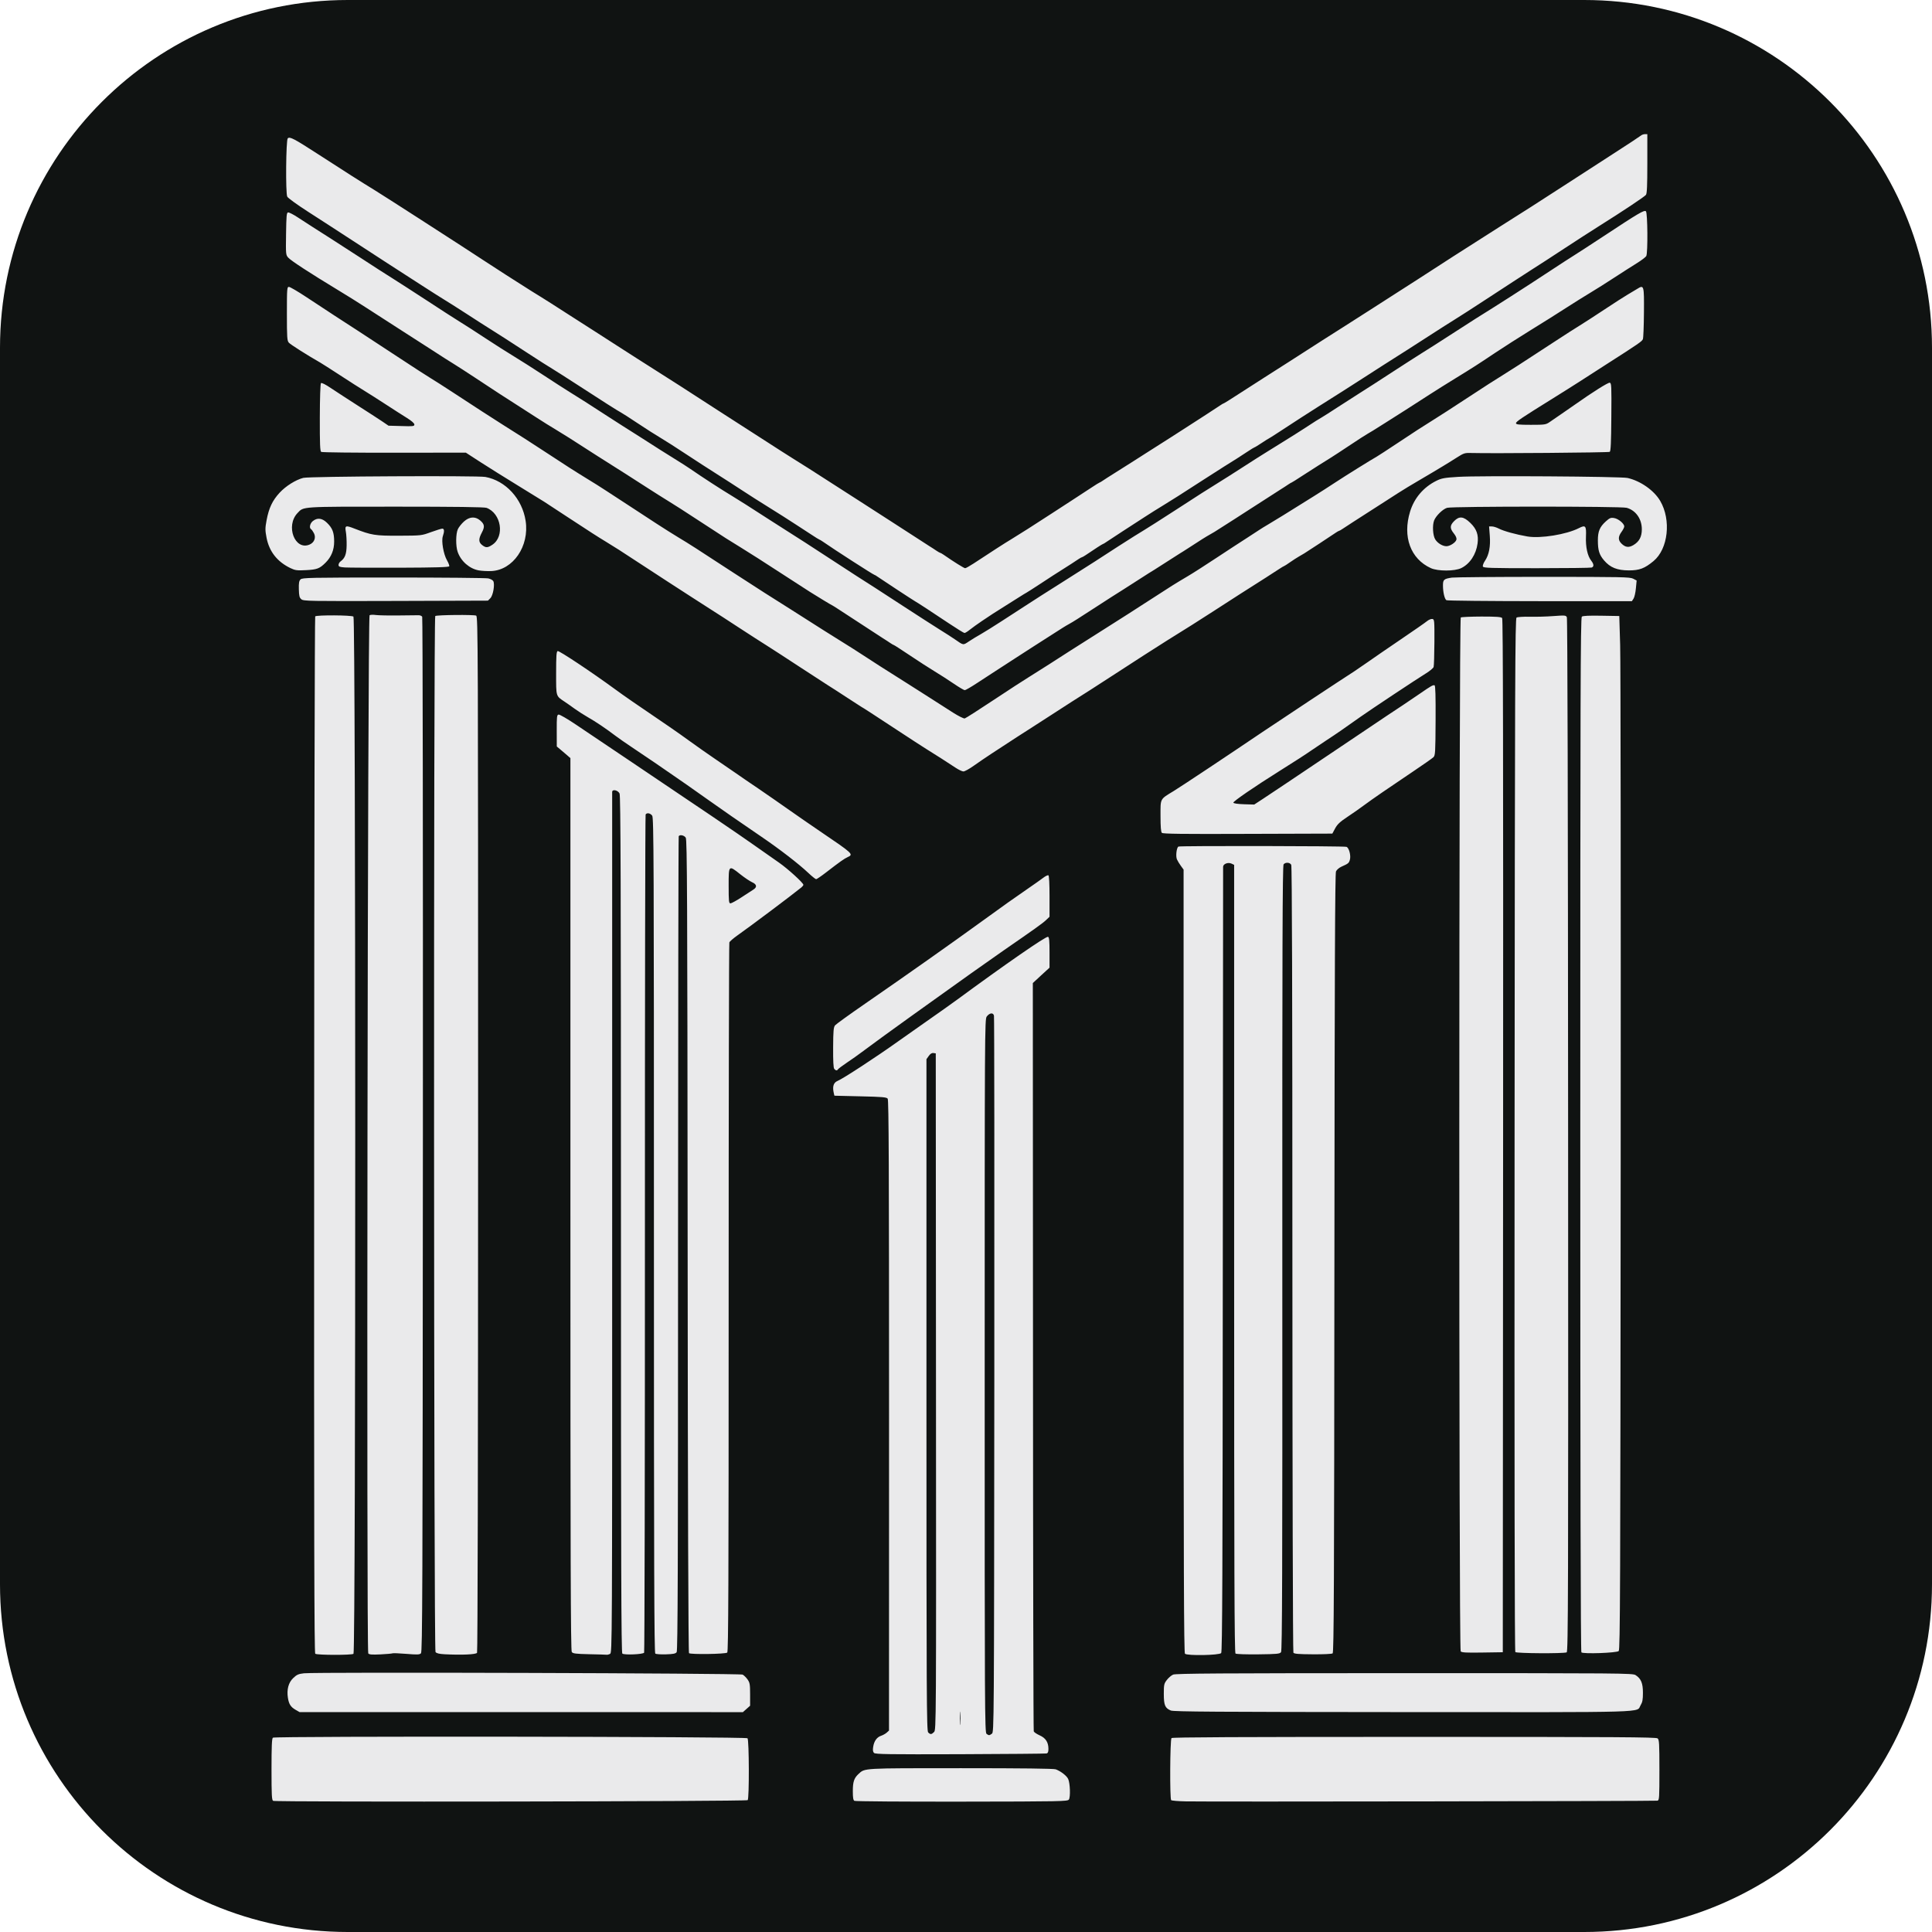
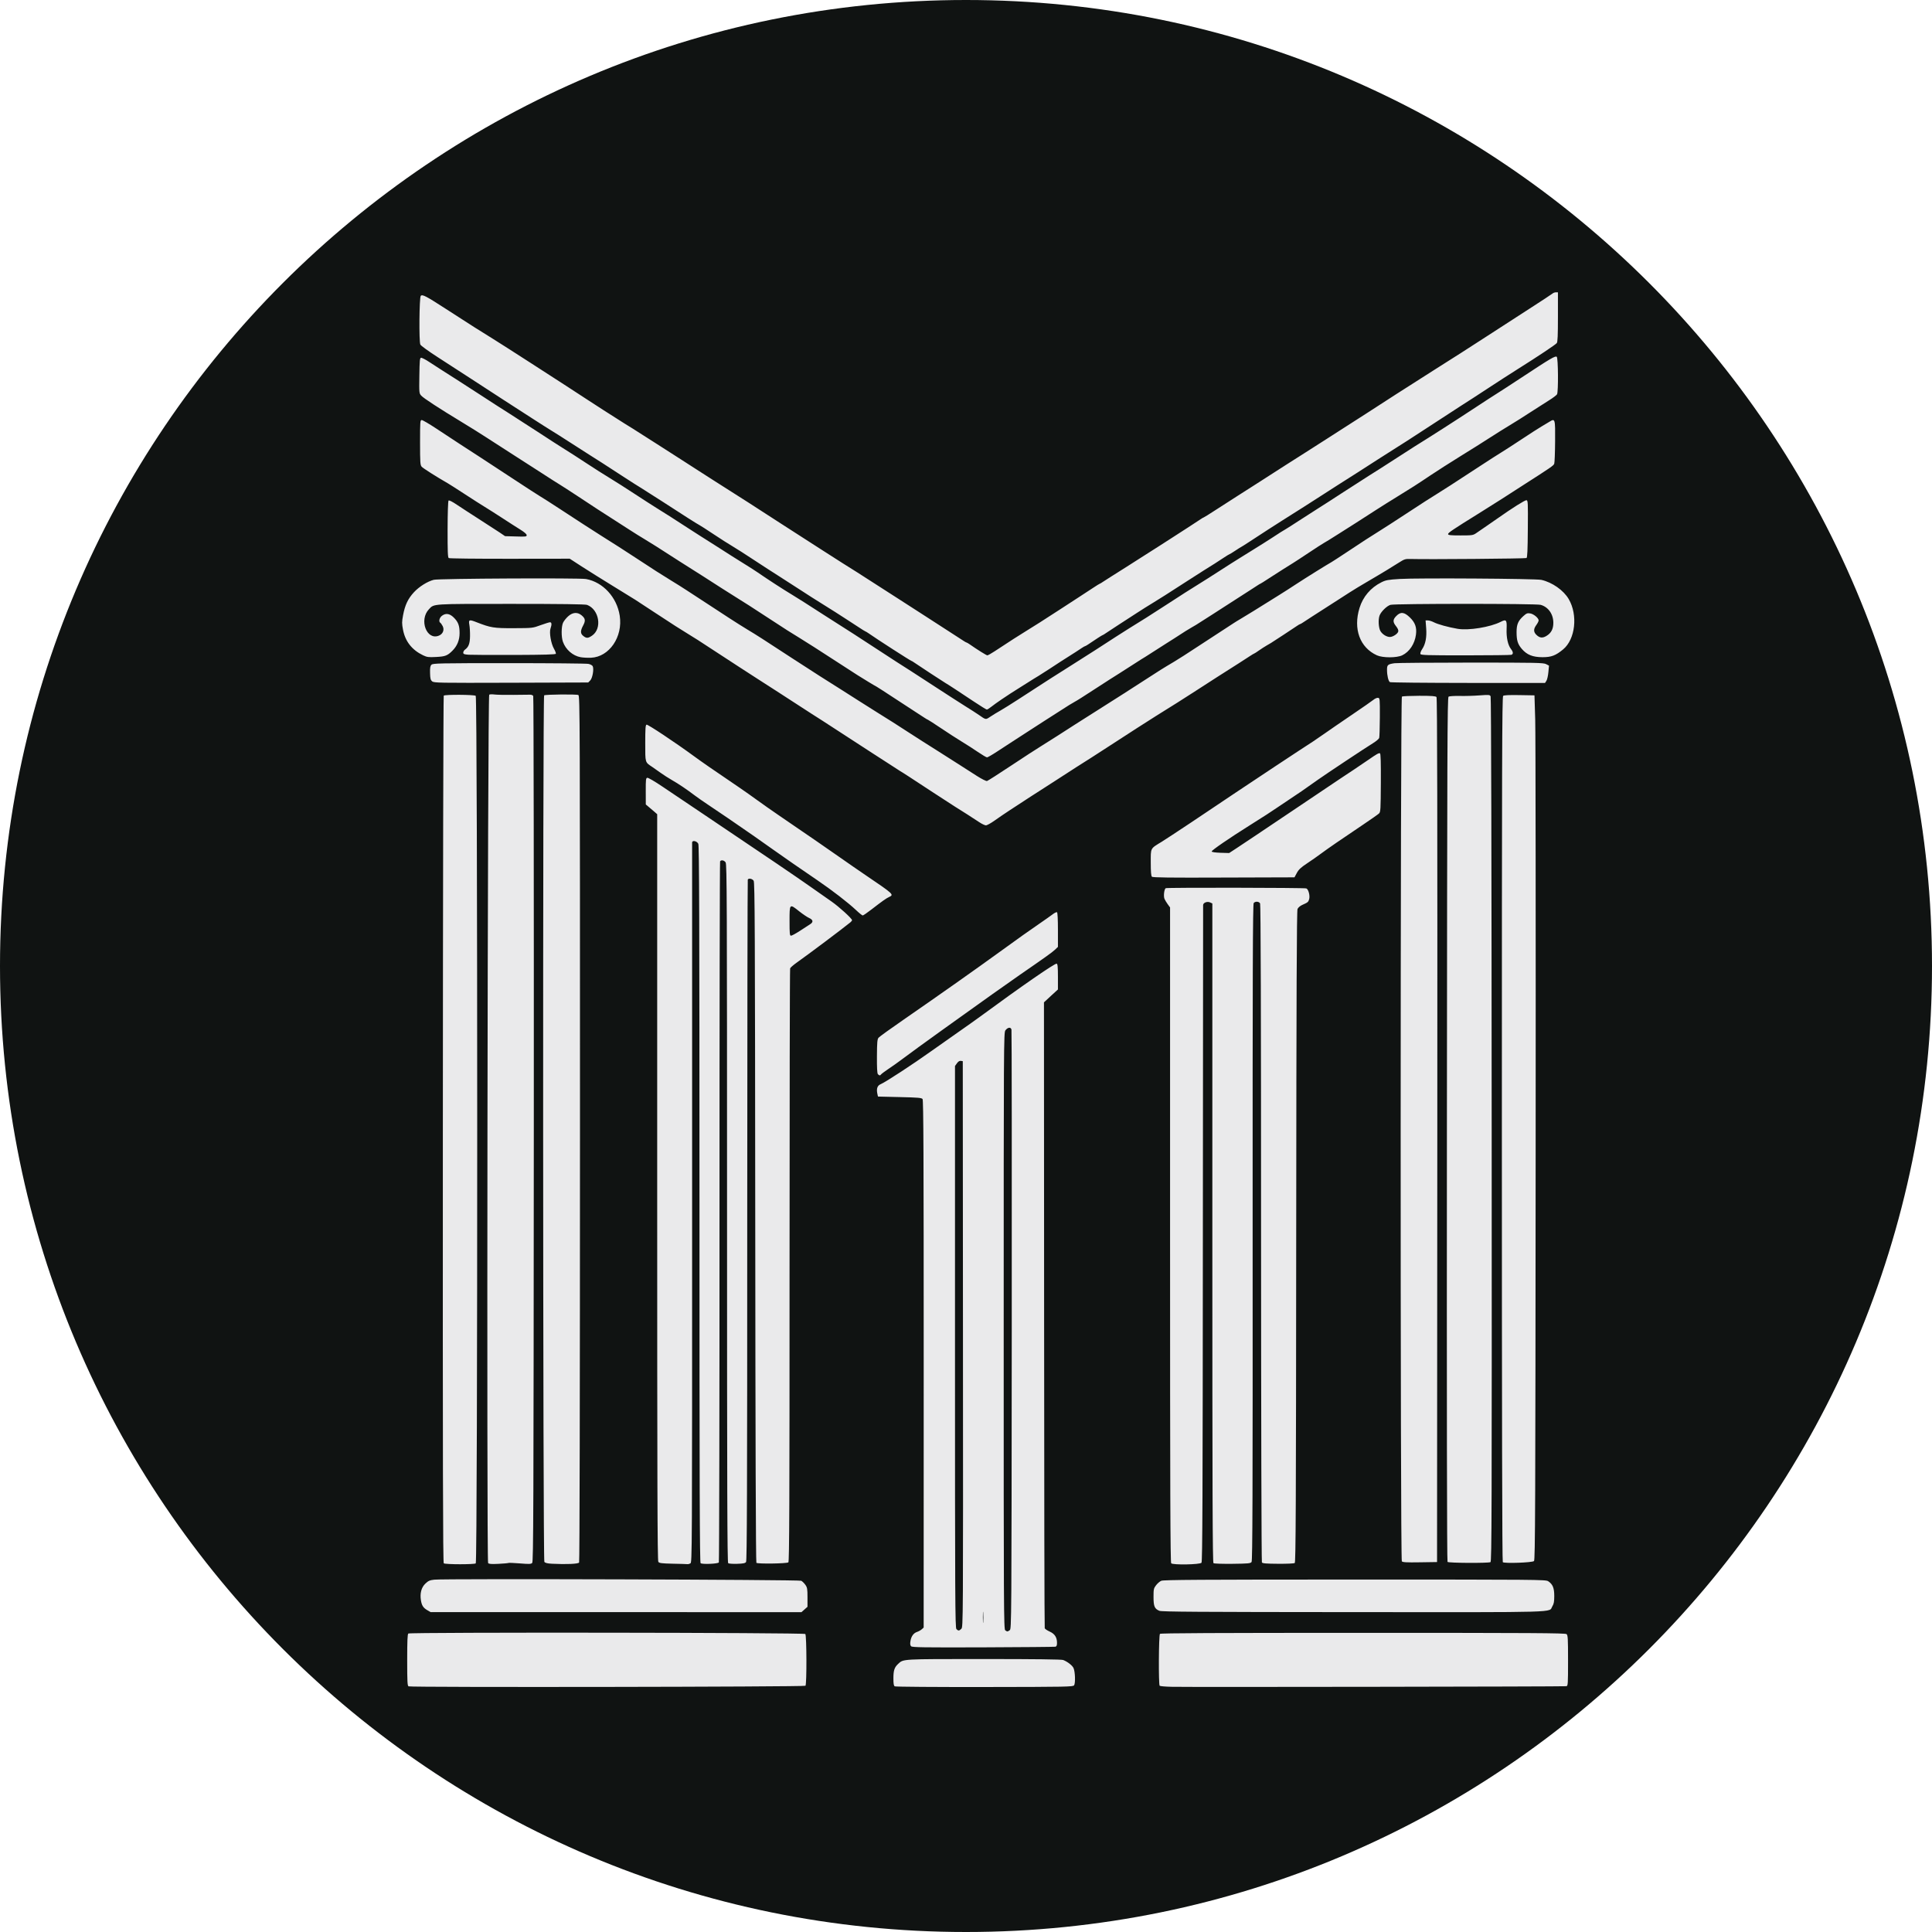
<svg xmlns="http://www.w3.org/2000/svg" viewBox="0 0 512 512" width="512" height="512" role="img" aria-label="Mesa 10 Studio">
-   <rect width="512" height="512" rx="92.16" fill="#101312" />
-   <g transform="translate(63.8 28.85) scale(1.16487)">
+   <circle cx="256" cy="256" r="256" fill="#101312" />
+   <g transform="translate(101.09 71.86) scale(0.97431)">
    <path d="M7.37 384.93 C7.06 384.76 7.00 383.66 7.00 377.77 C7.00 372.50 7.08 370.75 7.31 370.56 C7.79 370.18 114.90 370.30 115.29 370.69 C115.66 371.06 115.70 384.40 115.33 384.77 C115.02 385.08 7.92 385.24 7.37 384.93 Z  M139.62 384.93 C139.34 384.78 139.25 384.24 139.25 382.73 C139.25 380.60 139.52 379.77 140.54 378.82 C142.01 377.46 141.27 377.50 163.85 377.50 C177.89 377.50 184.95 377.59 185.42 377.76 C186.58 378.20 187.91 379.23 188.24 379.95 C188.69 380.92 188.79 384.09 188.40 384.64 C188.09 385.05 186.64 385.08 164.04 385.11 C150.82 385.13 139.83 385.05 139.62 384.93 Z  M215.00 385.05 C213.29 385.02 211.79 384.89 211.67 384.77 C211.34 384.44 211.41 370.99 211.75 370.65 C211.95 370.45 227.00 370.38 266.97 370.38 C313.18 370.38 321.99 370.43 322.34 370.72 C322.70 371.02 322.75 371.84 322.75 377.93 C322.75 384.27 322.72 384.80 322.31 384.89 C321.79 385.00 219.48 385.16 215.00 385.05 Z  M144.07 374.03 C143.82 373.79 143.76 373.38 143.88 372.65 C144.08 371.33 144.72 370.44 145.69 370.12 C146.12 369.98 146.69 369.65 146.97 369.40 L147.48 368.94L147.49 297.26 C147.49 240.76 147.43 225.50 147.18 225.18 C146.92 224.85 145.99 224.76 141.00 224.65 C137.77 224.58 135.10 224.52 135.07 224.51 C135.05 224.50 134.95 224.11 134.86 223.63 C134.61 222.32 134.91 221.51 135.77 221.15 C137.09 220.60 144.56 215.71 149.55 212.15 C151.30 210.90 154.51 208.64 156.68 207.13 C158.85 205.62 161.64 203.64 162.88 202.73 C174.00 194.56 183.21 188.18 183.66 188.36 C183.92 188.45 184.00 189.28 184.00 191.93 L184.00 195.38L182.10 197.12 L180.20 198.88L180.24 283.82 C180.25 330.54 180.33 368.92 180.41 369.12 C180.48 369.32 181.09 369.73 181.76 370.03 C183.14 370.65 183.75 371.61 183.75 373.12 C183.75 373.80 183.63 374.07 183.31 374.15 C183.07 374.20 174.22 374.28 163.65 374.32 C147.41 374.37 144.37 374.33 144.07 374.03 Z  M170.89 369.65 C171.37 369.30 171.38 368.14 171.44 288.08 C171.47 243.42 171.44 206.61 171.36 206.30 C171.19 205.54 170.35 205.65 169.71 206.50 C169.26 207.11 169.25 209.71 169.25 288.25 C169.24 364.41 169.27 369.39 169.67 369.69 C170.21 370.08 170.30 370.08 170.89 369.65 Z  M157.73 369.27 C158.21 368.79 158.22 367.64 158.17 291.83 L158.12 214.88L157.59 214.80 C157.23 214.75 156.88 214.96 156.53 215.46 L156.00 216.20L156.00 292.58 C156.00 361.69 156.04 369.00 156.39 369.36 C156.90 369.87 157.15 369.85 157.73 369.27 Z  M163.68 364.95 C163.63 364.22 163.59 364.75 163.59 366.12 C163.59 367.50 163.63 368.09 163.68 367.45 C163.73 366.80 163.74 365.67 163.68 364.95 Z  M12.48 364.22 C11.37 363.58 10.96 362.94 10.73 361.50 C10.43 359.61 10.86 358.01 11.95 356.98 C12.75 356.22 13.14 356.05 14.39 355.91 C17.12 355.60 113.59 355.90 114.18 356.21 C114.48 356.37 114.98 356.86 115.30 357.31 C115.81 358.04 115.88 358.41 115.88 360.71 L115.88 363.29L115.06 364.02 L114.24 364.75L63.81 364.74 L13.38 364.74L12.48 364.22 Z  M211.59 364.38 C210.28 363.83 210.00 363.17 210.00 360.61 C210.00 358.51 210.05 358.26 210.69 357.43 C211.07 356.93 211.71 356.38 212.12 356.21 C212.73 355.95 223.07 355.88 264.76 355.88 C314.35 355.88 316.68 355.89 317.34 356.33 C318.58 357.14 319.00 358.16 319.00 360.35 C319.00 361.91 318.89 362.49 318.48 363.16 C317.40 364.91 322.00 364.77 264.43 364.74 C222.11 364.71 212.23 364.65 211.59 364.38 Z  M16.95 351.47 C16.72 351.33 16.66 324.69 16.70 233.47 C16.72 168.67 16.83 115.57 16.94 115.46 C17.27 115.13 25.22 115.17 25.64 115.51 C26.17 115.95 26.19 351.03 25.65 351.48 C25.27 351.80 17.47 351.79 16.95 351.47 Z  M29.01 351.39 C28.58 350.86 28.87 115.49 29.31 115.20 C29.48 115.08 30.13 115.06 30.75 115.15 C31.37 115.23 33.67 115.28 35.88 115.25 C38.08 115.22 40.14 115.20 40.47 115.20 C40.80 115.20 41.16 115.35 41.28 115.54 C41.40 115.73 41.47 167.50 41.44 233.43 C41.38 337.66 41.33 351.02 41.00 351.36 C40.68 351.68 40.19 351.70 37.66 351.49 C36.03 351.36 34.62 351.30 34.52 351.37 C34.41 351.43 33.20 351.54 31.81 351.61 C29.87 351.70 29.23 351.66 29.01 351.39 Z  M46.38 351.58 C45.12 351.51 44.54 351.37 44.31 351.07 C43.91 350.54 43.85 115.62 44.25 115.38 C44.66 115.12 53.09 115.04 53.56 115.29 C53.98 115.51 54.00 121.37 54.00 233.20 C53.99 306.84 53.90 351.02 53.76 351.25 C53.51 351.64 50.29 351.78 46.38 351.58 Z  M79.25 351.57 C76.21 351.50 75.57 351.42 75.31 351.07 C75.06 350.74 75.00 329.97 75.00 249.18 L75.00 147.71L74.19 147.00 C73.74 146.62 73.04 146.02 72.64 145.68 L71.90 145.06L71.89 141.47 C71.88 138.26 71.92 137.88 72.31 137.80 C72.55 137.75 74.34 138.79 76.31 140.12 C78.27 141.44 83.47 144.94 87.88 147.90 C104.58 159.12 113.00 164.83 116.62 167.39 C118.69 168.84 121.30 170.68 122.44 171.47 C124.48 172.89 128.00 176.10 128.00 176.53 C128.00 176.65 127.80 176.91 127.56 177.11 C125.26 178.98 116.11 185.84 112.97 188.06 C112.06 188.71 111.24 189.41 111.16 189.64 C111.07 189.86 111.00 226.24 111.00 270.49 C111.00 335.61 110.94 350.99 110.68 351.20 C110.27 351.55 102.31 351.66 101.98 351.33 C101.83 351.18 101.71 316.92 101.67 258.73 C101.61 178.70 101.55 166.30 101.24 165.81 C100.88 165.26 99.91 165.05 99.64 165.47 C99.57 165.59 99.50 207.31 99.49 258.18 C99.49 331.78 99.42 350.77 99.17 351.11 C98.93 351.44 98.40 351.55 96.74 351.60 C95.58 351.64 94.48 351.56 94.31 351.43 C94.06 351.24 94.00 331.91 94.00 256.28 C94.00 170.78 93.96 161.31 93.61 160.81 C93.20 160.22 92.39 160.07 92.11 160.53 C92.02 160.68 91.94 203.58 91.95 255.85 C91.96 308.13 91.87 351.05 91.77 351.22 C91.53 351.61 87.27 351.79 86.81 351.43 C86.56 351.24 86.50 331.41 86.50 253.78 C86.49 176.01 86.43 156.25 86.18 155.75 C85.78 154.97 84.50 154.72 84.50 155.42 C84.50 155.67 84.50 199.83 84.50 253.55 C84.50 350.01 84.50 351.23 84.02 351.49 C83.75 351.63 83.38 351.73 83.20 351.69 C83.02 351.66 81.24 351.61 79.25 351.57 Z  M214.81 351.46 C214.57 351.22 214.50 332.16 214.50 262.11 L214.50 173.07L213.88 172.22 C213.54 171.76 213.14 171.09 212.99 170.75 C212.67 170.03 212.89 168.10 213.32 167.83 C213.65 167.63 250.90 167.69 251.55 167.89 C252.13 168.08 252.61 169.87 252.33 170.83 C252.11 171.60 251.99 171.70 250.42 172.40 C249.88 172.64 249.33 173.12 249.17 173.48 C248.95 173.97 248.86 195.84 248.81 262.62 C248.76 336.33 248.69 351.17 248.41 351.38 C248.21 351.52 246.34 351.61 243.88 351.59 C240.62 351.57 239.65 351.49 239.48 351.22 C239.36 351.03 239.26 311.26 239.25 261.67 C239.25 201.12 239.16 172.31 238.99 171.98 C238.68 171.41 237.69 171.35 237.25 171.87 C237.00 172.17 236.94 190.63 236.96 261.46 C236.99 333.43 236.93 350.75 236.67 351.10 C236.39 351.49 235.78 351.55 231.49 351.60 C228.73 351.63 226.49 351.56 226.31 351.42 C226.06 351.24 226.00 332.98 226.00 261.59 L226.00 171.99L225.38 171.70 C224.60 171.35 223.51 171.77 223.49 172.43 C223.48 172.68 223.45 212.94 223.42 261.90 C223.38 333.39 223.31 351.00 223.05 351.31 C222.63 351.82 215.30 351.95 214.81 351.46 Z  M289.97 351.08 C289.81 350.90 289.75 308.47 289.80 233.39 C289.87 129.36 289.92 115.95 290.25 115.73 C290.46 115.60 291.81 115.51 293.25 115.54 C294.69 115.58 297.13 115.51 298.66 115.39 C301.26 115.20 301.46 115.21 301.69 115.65 C301.84 115.95 301.95 158.74 301.98 233.56 C302.03 338.16 301.99 351.02 301.65 351.15 C300.88 351.45 290.22 351.39 289.97 351.08 Z  M305.00 351.15 C304.83 350.98 304.75 310.99 304.75 233.36 C304.75 133.60 304.80 115.77 305.10 115.52 C305.33 115.33 306.73 115.26 309.53 115.31 L313.62 115.38L313.82 122.00 C313.93 125.64 313.98 178.55 313.94 239.56 C313.87 336.93 313.82 350.54 313.49 350.85 C313.04 351.28 305.40 351.55 305.00 351.15 Z  M277.54 350.92 C277.10 350.39 277.13 115.98 277.56 115.71 C277.73 115.60 279.86 115.51 282.28 115.50 C285.69 115.50 286.75 115.58 286.97 115.84 C287.18 116.09 287.23 147.01 287.19 233.65 L287.12 351.12L282.47 351.19 C278.77 351.25 277.76 351.19 277.54 350.92 Z  M135.02 218.40 C134.83 218.17 134.75 216.62 134.77 213.53 C134.79 209.71 134.87 208.92 135.21 208.50 C135.44 208.23 138.55 205.98 142.12 203.52 C151.76 196.86 161.39 190.07 168.88 184.64 C173.28 181.44 175.95 179.55 179.12 177.37 C180.50 176.43 182.04 175.33 182.56 174.94 C183.07 174.54 183.61 174.29 183.75 174.37 C183.90 174.47 184.00 176.29 184.00 179.16 L184.00 183.80L183.17 184.59 C182.39 185.32 180.43 186.72 173.54 191.47 C171.01 193.21 161.60 199.89 157.13 203.12 C155.99 203.95 153.79 205.53 152.24 206.62 C148.84 209.04 143.14 213.20 141.25 214.62 C140.49 215.20 139.01 216.25 137.95 216.95 C136.90 217.66 135.96 218.36 135.88 218.50 C135.66 218.85 135.36 218.81 135.02 218.40 Z  M113.85 179.42 C114.96 178.68 116.18 177.89 116.56 177.66 C117.53 177.07 117.44 176.43 116.31 175.93 C115.80 175.70 114.60 174.89 113.64 174.13 C110.98 172.01 111.00 171.99 111.00 176.75 C111.00 180.29 111.05 180.75 111.41 180.75 C111.63 180.75 112.73 180.15 113.85 179.42 Z  M129.11 173.81 C126.91 171.74 122.62 168.43 118.48 165.61 C113.07 161.92 110.11 159.87 106.44 157.27 C104.62 155.97 102.34 154.36 101.38 153.70 C100.41 153.04 99.12 152.15 98.50 151.71 C96.88 150.56 91.50 146.90 88.88 145.16 C87.64 144.34 86.01 143.20 85.25 142.63 C83.01 140.93 80.73 139.40 79.00 138.42 C78.11 137.91 76.76 137.05 76.00 136.50 C75.24 135.95 74.20 135.21 73.68 134.87 C71.66 133.52 71.75 133.81 71.75 128.37 C71.75 124.43 71.82 123.46 72.10 123.35 C72.43 123.22 79.82 128.13 85.08 131.98 C87.35 133.64 89.27 134.97 97.58 140.62 C98.79 141.45 100.90 142.93 102.25 143.92 C103.61 144.91 106.16 146.70 107.92 147.90 C109.68 149.10 111.86 150.59 112.75 151.21 C113.64 151.84 115.95 153.42 117.88 154.72 C119.80 156.03 122.89 158.18 124.75 159.49 C126.61 160.80 129.76 162.98 131.75 164.33 C139.34 169.47 139.47 169.59 138.07 170.23 C137.32 170.57 136.32 171.27 133.19 173.69 C132.08 174.55 131.05 175.25 130.90 175.25 C130.75 175.24 129.94 174.60 129.11 173.81 Z  M209.56 164.71 C209.34 164.49 209.25 163.32 209.25 160.87 C209.25 156.79 209.06 157.14 212.25 155.19 C214.07 154.07 224.68 147.02 232.50 141.73 C235.92 139.42 250.70 129.64 253.38 127.93 C253.93 127.57 255.33 126.61 256.50 125.79 C257.67 124.96 260.99 122.68 263.88 120.72 C266.76 118.77 269.45 116.90 269.85 116.57 C270.24 116.24 270.80 116.01 271.07 116.05 C271.56 116.12 271.58 116.29 271.56 121.31 C271.54 124.17 271.47 126.71 271.38 126.97 C271.30 127.23 270.54 127.87 269.68 128.40 C267.55 129.71 257.05 136.68 254.76 138.30 C250.82 141.10 249.30 142.15 247.00 143.65 C245.69 144.51 244.12 145.57 243.50 146.00 C242.32 146.83 239.79 148.46 236.14 150.75 C230.67 154.18 225.73 157.57 225.82 157.84 C225.88 158.02 226.77 158.15 228.24 158.20 L230.57 158.27L232.59 156.95 C234.90 155.43 239.08 152.63 250.25 145.12 C261.41 137.62 262.40 136.95 264.50 135.58 C265.53 134.90 267.26 133.73 268.34 132.98 C270.83 131.26 271.26 131.02 271.60 131.15 C271.79 131.22 271.86 133.58 271.83 139.16 C271.79 146.47 271.76 147.10 271.33 147.51 C271.08 147.75 269.13 149.12 267.00 150.55 C260.84 154.69 257.51 156.98 255.62 158.38 C254.66 159.10 252.92 160.32 251.75 161.09 C250.09 162.19 249.48 162.76 248.98 163.69 L248.34 164.88L229.10 164.94 C214.17 165.00 209.79 164.94 209.56 164.71 Z  M162.62 149.89 C161.14 148.90 157.61 146.64 155.93 145.61 C155.28 145.21 152.63 143.49 150.06 141.80 C144.18 137.93 141.45 136.16 141.12 136.00 C140.98 135.93 139.58 135.02 138.00 133.98 C136.42 132.94 134.42 131.65 133.55 131.11 C132.69 130.57 129.76 128.66 127.04 126.88 C124.32 125.09 121.11 123.01 119.91 122.25 C118.70 121.49 115.72 119.58 113.29 117.99 C110.86 116.40 108.17 114.65 107.30 114.11 C106.44 113.57 104.25 112.16 102.43 110.98 C100.61 109.80 98.28 108.29 97.25 107.63 C96.22 106.97 93.58 105.24 91.38 103.80 C86.08 100.32 85.19 99.76 83.12 98.50 C80.98 97.20 79.82 96.45 74.25 92.80 C71.84 91.22 69.48 89.68 69.00 89.36 C68.52 89.05 65.82 87.38 63.00 85.66 C60.18 83.94 56.38 81.55 54.54 80.37 L51.21 78.21L34.92 78.23 C25.96 78.24 18.48 78.16 18.30 78.04 C18.04 77.87 17.98 76.22 17.99 70.23 C18.00 65.83 18.11 62.54 18.25 62.40 C18.40 62.25 19.26 62.68 20.56 63.56 C21.69 64.32 24.43 66.09 26.62 67.50 C28.82 68.90 31.30 70.51 32.12 71.06 L33.62 72.08L36.56 72.16 C39.24 72.25 39.50 72.21 39.50 71.81 C39.50 71.53 38.87 70.98 37.81 70.32 C36.88 69.75 34.69 68.34 32.94 67.20 C31.19 66.06 29.01 64.67 28.10 64.12 C27.20 63.58 24.73 62.00 22.62 60.62 C20.52 59.25 18.47 57.94 18.08 57.72 C15.15 56.05 11.30 53.61 10.94 53.19 C10.55 52.75 10.50 52.05 10.50 46.60 C10.50 40.86 10.53 40.50 10.96 40.50 C11.21 40.50 12.99 41.54 14.91 42.81 C18.88 45.44 23.93 48.74 26.88 50.63 C27.98 51.33 31.86 53.88 35.50 56.28 C39.14 58.68 42.63 60.94 43.25 61.30 C43.87 61.66 46.15 63.12 48.32 64.54 C53.14 67.70 57.30 70.40 59.62 71.86 C64.07 74.66 65.38 75.50 69.00 77.87 C74.14 81.25 75.91 82.38 78.75 84.12 C80.06 84.91 82.03 86.15 83.12 86.87 C84.22 87.59 86.64 89.17 88.50 90.38 C90.36 91.59 93.11 93.39 94.62 94.38 C96.14 95.37 98.39 96.79 99.62 97.53 C102.06 98.99 103.69 100.04 111.86 105.38 C114.81 107.30 118.10 109.43 119.17 110.10 C120.25 110.78 121.69 111.69 122.38 112.13 C123.06 112.57 124.33 113.37 125.18 113.90 C126.04 114.44 128.14 115.78 129.86 116.88 C131.57 117.97 133.88 119.44 134.99 120.12 C138.57 122.34 140.07 123.30 142.88 125.13 C144.39 126.12 146.33 127.37 147.19 127.90 C148.05 128.44 149.99 129.66 151.49 130.62 C153.00 131.59 155.47 133.16 156.99 134.12 C158.51 135.09 160.77 136.53 162.02 137.34 C163.28 138.14 164.48 138.74 164.71 138.68 C164.94 138.62 167.90 136.73 171.30 134.47 C174.69 132.22 178.22 129.93 179.13 129.38 C180.04 128.82 182.18 127.47 183.88 126.38 C186.95 124.39 190.29 122.26 194.85 119.38 C200.28 115.95 203.73 113.74 207.37 111.38 C211.49 108.70 212.57 108.02 215.50 106.29 C216.53 105.69 219.46 103.81 222.00 102.13 C224.54 100.45 227.64 98.43 228.88 97.64 C230.11 96.85 231.41 96.01 231.75 95.77 C232.09 95.54 232.99 94.98 233.75 94.54 C235.01 93.81 238.21 91.83 244.12 88.13 C245.36 87.36 247.56 85.95 249.00 85.00 C251.35 83.45 257.27 79.77 258.44 79.12 C258.69 78.99 260.86 77.57 263.26 75.98 C267.17 73.38 268.40 72.58 271.50 70.64 C273.66 69.28 274.62 68.66 278.38 66.20 C283.69 62.72 284.74 62.05 287.25 60.49 C289.41 59.15 290.57 58.40 298.68 53.10 C301.18 51.46 303.88 49.73 304.68 49.25 C305.47 48.77 307.93 47.18 310.12 45.73 C312.32 44.27 314.74 42.71 315.50 42.27 C316.26 41.83 317.24 41.24 317.69 40.96 C319.24 39.99 319.28 40.11 319.23 46.31 C319.21 49.37 319.10 52.11 318.99 52.39 C318.80 52.89 318.08 53.39 310.62 58.16 C308.70 59.40 306.06 61.10 304.75 61.94 C303.44 62.78 300.63 64.56 298.50 65.88 C291.43 70.27 290.12 71.15 290.12 71.51 C290.12 71.81 290.73 71.88 293.50 71.88 C296.69 71.88 296.92 71.84 297.78 71.25 C298.27 70.91 299.51 70.06 300.53 69.36 C301.54 68.67 302.94 67.70 303.62 67.22 C307.60 64.41 311.07 62.23 311.45 62.30 C311.84 62.38 311.87 62.98 311.81 70.11 C311.77 75.90 311.68 77.89 311.45 78.03 C311.17 78.20 284.38 78.42 280.12 78.29 C278.44 78.24 278.31 78.28 276.62 79.35 C275.66 79.97 274.20 80.87 273.38 81.36 C272.55 81.85 271.46 82.50 270.96 82.81 C270.45 83.12 269.00 83.97 267.74 84.71 C266.47 85.44 264.47 86.66 263.28 87.42 C262.10 88.19 260.73 89.06 260.25 89.37 C259.77 89.67 258.36 90.58 257.12 91.38 C255.89 92.18 254.09 93.33 253.12 93.95 C252.16 94.56 251.07 95.28 250.70 95.53 C250.33 95.79 249.95 96.00 249.87 96.00 C249.80 96.00 249.42 96.21 249.05 96.47 C248.24 97.03 242.55 100.77 241.97 101.12 C241.75 101.26 241.19 101.59 240.74 101.84 C240.28 102.10 239.37 102.69 238.71 103.15 C238.05 103.62 237.45 104.00 237.39 104.00 C237.33 104.00 236.79 104.32 236.20 104.71 C235.61 105.10 234.28 105.96 233.25 106.62 C232.22 107.27 230.98 108.06 230.50 108.37 C230.02 108.68 228.58 109.59 227.31 110.40 C226.04 111.21 223.27 113.00 221.14 114.38 C217.61 116.66 215.46 118.02 210.80 120.91 C208.83 122.14 202.90 125.95 198.04 129.12 C196.14 130.36 193.98 131.76 193.23 132.23 C190.68 133.83 187.50 135.87 184.04 138.12 C182.14 139.36 179.97 140.76 179.23 141.22 C177.95 142.02 176.22 143.15 170.88 146.64 C169.64 147.45 167.79 148.71 166.78 149.43 C165.76 150.16 164.69 150.75 164.40 150.74 C164.11 150.73 163.31 150.35 162.62 149.89 Z  M162.21 130.77 C161.03 129.96 159.06 128.70 157.84 127.96 C156.63 127.23 154.08 125.58 152.19 124.31 C150.29 123.04 148.68 122.00 148.61 122.00 C148.54 122.00 148.17 121.79 147.80 121.54 C147.43 121.29 146.68 120.79 146.12 120.45 C145.11 119.80 138.83 115.71 136.17 113.96 C135.37 113.43 134.68 113.00 134.65 113.00 C134.56 113.00 131.02 110.86 129.50 109.89 C127.84 108.83 124.41 106.61 122.12 105.12 C119.09 103.14 116.11 101.24 113.75 99.78 C112.58 99.06 111.06 98.11 110.38 97.69 C109.69 97.26 106.88 95.43 104.12 93.62 C101.38 91.81 98.22 89.79 97.12 89.13 C96.03 88.46 94.06 87.22 92.75 86.37 C91.44 85.51 89.08 84.00 87.50 83.00 C82.80 80.04 79.42 77.88 74.75 74.87 C73.86 74.30 72.39 73.39 71.50 72.86 C70.61 72.34 68.75 71.18 67.38 70.29 C63.28 67.65 61.00 66.18 58.75 64.74 C57.59 63.99 55.11 62.36 53.25 61.12 C51.38 59.89 49.21 58.48 48.42 58.00 C47.62 57.52 45.49 56.16 43.67 54.97 C41.86 53.79 38.29 51.50 35.75 49.88 C33.21 48.26 29.89 46.12 28.38 45.13 C26.86 44.14 23.91 42.29 21.81 41.03 C15.76 37.37 11.42 34.54 10.81 33.85 C10.25 33.23 10.24 33.09 10.31 28.42 C10.37 24.33 10.43 23.62 10.76 23.56 C10.98 23.52 11.99 24.03 13.01 24.71 C15.03 26.03 18.42 28.21 20.30 29.39 C20.95 29.79 23.90 31.70 26.85 33.62 C29.80 35.55 33.29 37.80 34.62 38.62 C35.94 39.45 39.43 41.70 42.37 43.62 C45.31 45.55 48.63 47.69 49.75 48.38 C50.87 49.06 53.49 50.75 55.58 52.13 C57.67 53.51 60.61 55.38 62.12 56.29 C63.64 57.21 66.64 59.12 68.80 60.54 C70.96 61.96 73.65 63.69 74.76 64.38 C76.63 65.52 79.56 67.39 83.75 70.12 C84.64 70.70 86.05 71.61 86.88 72.13 C87.70 72.65 88.77 73.33 89.25 73.63 C89.73 73.94 90.91 74.69 91.88 75.30 C92.84 75.92 94.41 76.92 95.38 77.54 C96.34 78.16 98.03 79.21 99.12 79.88 C100.22 80.56 101.63 81.46 102.25 81.89 C105.15 83.89 109.27 86.56 111.86 88.12 C113.45 89.08 115.82 90.59 120.12 93.37 C121.22 94.09 123.00 95.22 124.08 95.90 C126.70 97.55 129.65 99.45 134.00 102.30 C138.70 105.38 142.24 107.66 144.20 108.89 C145.06 109.43 148.17 111.45 151.11 113.38 C154.06 115.30 157.55 117.55 158.88 118.38 C160.21 119.20 161.82 120.24 162.46 120.68 C164.46 122.07 164.31 122.05 165.65 121.16 C166.32 120.71 167.55 119.96 168.38 119.50 C169.20 119.03 171.34 117.70 173.12 116.54 C174.91 115.38 177.28 113.85 178.38 113.13 C181.00 111.42 182.47 110.49 187.75 107.15 C192.74 104.00 195.90 101.97 199.65 99.52 C201.04 98.62 202.67 97.58 203.28 97.21 C205.81 95.68 210.31 92.83 212.88 91.14 C216.30 88.89 220.77 86.04 224.88 83.50 C225.56 83.08 226.97 82.18 228.00 81.50 C229.03 80.82 230.44 79.92 231.12 79.50 C231.81 79.07 232.85 78.42 233.43 78.05 C234.02 77.68 235.76 76.59 237.31 75.64 C238.86 74.69 241.08 73.28 242.25 72.52 C244.70 70.92 244.93 70.77 245.90 70.21 C246.30 69.98 247.89 68.97 249.43 67.96 C250.97 66.95 253.32 65.45 254.63 64.62 C255.95 63.80 259.09 61.77 261.62 60.12 C264.14 58.48 267.29 56.45 268.62 55.62 C269.95 54.80 272.94 52.89 275.27 51.38 C277.60 49.86 280.15 48.22 280.94 47.73 C285.73 44.76 291.88 40.82 297.88 36.87 C300.21 35.33 302.66 33.75 303.31 33.35 C303.97 32.95 307.06 30.94 310.19 28.88 C318.09 23.67 319.29 22.97 319.68 23.30 C320.07 23.62 320.14 32.77 319.76 33.49 C319.62 33.73 318.64 34.48 317.57 35.14 C316.50 35.80 314.22 37.26 312.50 38.38 C310.78 39.51 308.31 41.07 307.00 41.85 C305.69 42.63 303.22 44.18 301.50 45.29 C299.78 46.41 296.18 48.67 293.50 50.32 C290.82 51.98 287.18 54.30 285.42 55.48 C281.47 58.13 280.20 58.94 276.25 61.36 C274.53 62.41 272.00 64.00 270.62 64.89 C266.98 67.25 262.94 69.83 260.36 71.45 C259.12 72.24 257.88 73.01 257.61 73.18 C257.34 73.35 256.79 73.68 256.38 73.91 C255.96 74.14 254.16 75.30 252.38 76.49 C250.59 77.68 248.60 78.99 247.95 79.39 C247.31 79.80 246.07 80.57 245.20 81.11 C244.33 81.65 242.63 82.74 241.41 83.54 C240.19 84.34 239.15 85.00 239.09 85.00 C239.03 85.00 238.67 85.21 238.30 85.46 C237.93 85.71 237.18 86.21 236.62 86.55 C235.44 87.30 231.78 89.65 229.50 91.13 C228.61 91.71 227.09 92.69 226.12 93.31 C225.16 93.92 223.87 94.75 223.25 95.14 C221.49 96.27 221.37 96.35 220.47 96.85 C219.61 97.33 218.29 98.15 215.62 99.90 C214.80 100.43 213.93 100.99 213.69 101.12 C213.45 101.26 212.12 102.11 210.75 103.00 C209.38 103.89 208.05 104.74 207.81 104.88 C207.57 105.02 207.04 105.35 206.62 105.61 C203.39 107.70 201.49 108.91 200.69 109.41 C198.48 110.80 197.72 111.28 195.00 113.05 C190.36 116.06 189.42 116.66 188.53 117.15 C187.46 117.75 187.44 117.76 183.25 120.45 C182.08 121.20 180.73 122.07 180.25 122.37 C179.77 122.68 178.03 123.80 176.38 124.87 C174.72 125.94 172.64 127.29 171.75 127.87 C170.86 128.44 168.98 129.66 167.59 130.58 C166.20 131.50 164.90 132.25 164.72 132.25 C164.53 132.25 163.40 131.58 162.21 130.77 Z  M161.12 117.06 C157.42 114.58 153.75 112.19 153.37 112.00 C153.08 111.86 145.98 107.20 144.95 106.48 C144.58 106.21 144.21 106.00 144.14 106.00 C143.94 106.00 134.86 100.16 132.45 98.47 C132.08 98.21 131.72 98.00 131.66 98.00 C131.59 98.00 130.72 97.46 129.71 96.79 C128.70 96.12 127.26 95.18 126.50 94.70 C125.74 94.21 124.34 93.31 123.38 92.69 C122.41 92.08 120.61 90.95 119.38 90.18 C118.14 89.42 115.87 87.97 114.33 86.96 C112.79 85.95 110.11 84.22 108.37 83.12 C106.63 82.03 103.45 79.96 101.29 78.54 C99.14 77.11 96.53 75.45 95.50 74.84 C94.47 74.24 92.11 72.73 90.25 71.49 C88.39 70.25 86.69 69.16 86.47 69.06 C86.02 68.85 82.06 66.34 76.35 62.62 C74.24 61.25 71.76 59.67 70.86 59.12 C69.95 58.58 67.73 57.16 65.92 55.98 C60.52 52.46 58.46 51.14 56.79 50.10 C55.93 49.57 53.48 48.00 51.36 46.62 C49.24 45.25 46.94 43.79 46.25 43.38 C45.56 42.96 43.25 41.50 41.12 40.12 C39.00 38.75 35.51 36.50 33.37 35.12 C31.24 33.75 27.27 31.17 24.56 29.39 C21.84 27.62 17.66 24.90 15.25 23.36 C12.84 21.81 10.74 20.29 10.58 19.97 C10.18 19.21 10.29 7.11 10.69 6.71 C11.14 6.26 12.09 6.75 17.50 10.25 C23.75 14.30 27.44 16.65 30.25 18.36 C31.42 19.08 36.26 22.17 41.00 25.23 C51.26 31.85 50.39 31.29 55.38 34.55 C58.82 36.80 61.76 38.69 66.16 41.47 C66.73 41.83 67.68 42.42 68.28 42.78 C68.88 43.14 71.74 44.96 74.62 46.82 C77.51 48.68 80.55 50.63 81.38 51.15 C82.20 51.67 84.11 52.90 85.62 53.88 C87.14 54.86 89.22 56.20 90.25 56.85 C96.76 60.97 103.48 65.27 108.62 68.63 C110.14 69.61 112.22 70.96 113.25 71.61 C116.26 73.53 116.71 73.83 119.92 75.90 C121.59 76.99 124.04 78.55 125.36 79.38 C128.03 81.04 130.61 82.68 133.62 84.63 C138.43 87.73 140.18 88.85 141.00 89.37 C142.13 90.09 145.92 92.53 148.00 93.88 C151.35 96.06 155.66 98.84 156.62 99.45 C157.18 99.79 157.93 100.29 158.30 100.54 C158.67 100.79 159.05 101.00 159.12 101.00 C159.20 101.00 159.58 101.21 159.95 101.47 C162.11 102.98 164.55 104.50 164.80 104.50 C164.97 104.50 165.84 104.01 166.74 103.42 C170.66 100.84 173.81 98.80 175.35 97.88 C177.23 96.74 180.31 94.78 184.50 92.05 C186.08 91.02 188.33 89.56 189.50 88.80 C190.67 88.04 192.45 86.87 193.46 86.21 C194.47 85.54 195.34 85.00 195.41 85.00 C195.47 85.00 195.83 84.79 196.20 84.53 C196.57 84.28 197.55 83.64 198.38 83.13 C199.20 82.61 200.32 81.90 200.88 81.55 C201.43 81.20 202.27 80.67 202.75 80.37 C203.23 80.06 204.64 79.17 205.88 78.37 C208.16 76.90 208.70 76.56 211.38 74.87 C212.20 74.34 213.78 73.33 214.88 72.62 C215.97 71.90 218.06 70.56 219.50 69.64 C220.94 68.71 222.43 67.74 222.80 67.48 C223.17 67.22 223.54 67.00 223.62 67.00 C223.70 67.00 225.10 66.13 226.74 65.06 C228.38 64.00 231.14 62.23 232.87 61.12 C234.60 60.02 237.23 58.35 238.70 57.40 C240.17 56.45 241.94 55.32 242.62 54.88 C243.31 54.44 244.91 53.41 246.17 52.60 C247.43 51.79 249.54 50.45 250.86 49.62 C252.17 48.80 254.99 47.00 257.12 45.62 C259.25 44.25 261.87 42.57 262.93 41.89 C264.00 41.22 266.17 39.82 267.75 38.80 C274.84 34.20 276.25 33.29 286.42 26.82 C289.61 24.79 292.87 22.72 293.67 22.22 C294.47 21.72 297.71 19.63 300.88 17.57 C304.04 15.52 309.21 12.17 312.38 10.13 C315.54 8.10 318.30 6.28 318.52 6.09 C318.74 5.90 319.16 5.75 319.46 5.75 L320.00 5.75L320.00 12.45 C320.00 17.43 319.92 19.26 319.69 19.56 C319.34 20.00 314.65 23.13 309.00 26.68 C307.01 27.94 303.44 30.23 301.08 31.79 C298.72 33.35 295.37 35.52 293.63 36.62 C291.90 37.73 287.57 40.54 284.01 42.88 C280.44 45.21 276.79 47.58 275.88 48.12 C274.98 48.67 272.86 50.02 271.18 51.11 C269.50 52.20 266.89 53.87 265.38 54.84 C260.81 57.73 258.47 59.24 256.58 60.46 C254.58 61.77 247.40 66.34 245.18 67.72 C243.46 68.80 239.24 71.52 236.16 73.55 C234.94 74.35 233.91 75.00 233.87 75.00 C233.82 75.00 233.11 75.45 232.28 76.00 C231.45 76.55 230.72 77.00 230.64 77.00 C230.57 77.00 229.87 77.43 229.07 77.96 C227.58 78.96 225.75 80.12 223.69 81.39 C223.04 81.80 221.01 83.09 219.19 84.27 C213.07 88.22 212.38 88.66 210.00 90.12 C208.69 90.91 206.72 92.15 205.62 92.87 C204.53 93.59 202.28 95.05 200.62 96.11 C198.97 97.18 197.32 98.26 196.95 98.52 C196.58 98.79 196.21 99.00 196.14 99.00 C196.03 99.00 194.19 100.19 192.20 101.54 C191.83 101.79 191.45 102.00 191.38 102.00 C191.30 102.00 190.92 102.21 190.55 102.46 C190.18 102.71 189.43 103.21 188.88 103.56 C185.51 105.69 183.85 106.76 181.63 108.23 C180.25 109.13 178.96 109.96 178.75 110.07 C178.55 110.17 177.90 110.57 177.32 110.94 C176.74 111.32 175.18 112.30 173.86 113.12 C171.15 114.82 170.97 114.94 168.60 116.53 C167.65 117.17 166.44 118.04 165.90 118.47 C165.37 118.90 164.81 119.25 164.65 119.24 C164.50 119.24 162.91 118.25 161.12 117.06 Z  M13.79 111.57 C13.35 111.20 13.26 110.82 13.22 109.30 C13.18 107.87 13.27 107.38 13.60 107.05 C13.99 106.66 15.62 106.62 34.70 106.62 C46.07 106.62 55.80 106.71 56.31 106.82 C56.82 106.93 57.34 107.21 57.46 107.45 C57.84 108.19 57.41 110.70 56.79 111.32 L56.24 111.88L35.28 111.95 C15.49 112.01 14.29 111.99 13.79 111.57 Z  M274.29 111.78 C273.88 111.52 273.51 109.98 273.51 108.45 C273.50 107.10 273.71 106.91 275.55 106.64 C276.20 106.55 285.56 106.47 296.35 106.47 C314.13 106.47 316.04 106.51 316.77 106.88 L317.57 107.30L317.40 109.08 C317.31 110.06 317.07 111.12 316.86 111.43 L316.49 112.00L295.56 112.00 C284.04 111.99 274.48 111.90 274.29 111.78 Z  M54.16 105.00 C52.05 104.62 50.11 102.94 49.36 100.81 C48.88 99.49 48.91 96.64 49.40 95.61 C49.62 95.14 50.24 94.37 50.78 93.88 C52.01 92.77 53.32 92.67 54.45 93.62 C55.47 94.48 55.56 95.07 54.85 96.39 C54.07 97.86 54.09 98.59 54.91 99.23 C55.76 99.90 56.19 99.88 57.28 99.14 C60.09 97.23 59.25 92.02 55.92 90.77 C55.45 90.59 48.75 90.50 35.26 90.50 C13.49 90.50 14.35 90.44 12.92 91.95 C10.15 94.86 12.30 100.53 15.64 99.13 C16.73 98.68 17.17 97.55 16.65 96.54 C16.43 96.12 16.14 95.71 16.00 95.63 C15.52 95.33 15.75 94.29 16.41 93.77 C17.44 92.96 18.51 93.09 19.62 94.17 C20.87 95.38 21.25 96.38 21.25 98.45 C21.25 100.35 20.60 101.94 19.31 103.23 C17.95 104.59 17.36 104.81 14.89 104.94 C12.80 105.05 12.41 105.00 11.33 104.49 C8.31 103.04 6.48 100.72 5.87 97.57 C5.54 95.84 5.54 95.40 5.88 93.58 C6.40 90.81 7.21 89.09 8.85 87.32 C10.25 85.81 12.51 84.39 14.23 83.95 C15.54 83.60 53.90 83.41 55.66 83.74 C60.27 84.59 64.04 88.70 64.81 93.72 C65.70 99.47 61.97 104.93 57.00 105.15 C56.11 105.19 54.83 105.12 54.16 105.00 Z  M270.76 104.49 C266.13 102.38 264.27 97.33 266.03 91.61 C266.97 88.55 269.06 86.09 271.98 84.63 C273.18 84.03 273.78 83.92 276.98 83.72 C281.78 83.42 314.01 83.63 315.50 83.97 C318.45 84.64 321.53 86.80 322.93 89.19 C325.47 93.53 324.74 100.12 321.41 102.88 C319.38 104.56 318.21 105.00 315.80 105.00 C313.14 104.99 311.56 104.36 310.17 102.74 C309.06 101.44 308.75 100.44 308.75 98.16 C308.75 96.11 309.17 95.11 310.56 93.85 C311.43 93.07 311.68 92.96 312.45 93.09 C313.41 93.24 314.75 94.36 314.75 95.00 C314.75 95.22 314.47 95.78 314.12 96.25 C313.34 97.32 313.33 98.11 314.10 98.88 C315.00 99.77 315.76 99.87 316.82 99.25 C318.16 98.46 318.75 97.35 318.75 95.65 C318.75 93.29 317.38 91.34 315.30 90.76 C314.05 90.40 275.74 90.41 274.46 90.76 C273.49 91.03 271.90 92.58 271.49 93.65 C271.07 94.76 271.20 97.05 271.74 97.93 C272.28 98.81 273.41 99.50 274.30 99.50 C275.10 99.50 276.40 98.65 276.56 98.03 C276.66 97.68 276.46 97.20 275.98 96.59 C275.05 95.43 275.06 94.79 276.03 93.80 C277.21 92.59 278.18 92.69 279.73 94.19 C281.17 95.58 281.64 96.92 281.38 98.87 C281.05 101.37 279.62 103.53 277.66 104.48 C276.16 105.21 272.37 105.21 270.76 104.49 Z  M23.69 104.33 C22.48 104.24 22.25 104.15 22.25 103.75 C22.25 103.49 22.46 103.13 22.71 102.95 C23.70 102.24 24.06 101.31 24.09 99.31 C24.11 98.25 24.03 96.84 23.91 96.19 C23.65 94.78 23.86 94.70 25.87 95.49 C29.74 97.00 30.56 97.13 36.00 97.11 C41.11 97.09 41.13 97.08 43.29 96.29 C44.48 95.86 45.64 95.50 45.85 95.50 C46.32 95.50 46.36 96.11 45.98 97.21 C45.60 98.29 46.12 101.31 46.92 102.70 C47.26 103.29 47.49 103.90 47.44 104.06 C47.37 104.27 44.35 104.36 36.23 104.39 C30.12 104.41 24.48 104.38 23.69 104.33 Z  M282.59 104.12 C282.51 103.91 282.72 103.32 283.07 102.81 C283.99 101.44 284.35 99.55 284.16 97.09 L284.00 95.00L284.64 95.00 C284.99 95.00 285.69 95.22 286.20 95.48 C287.30 96.06 290.15 96.84 292.71 97.28 C295.71 97.79 301.60 96.83 304.44 95.38 C305.94 94.61 306.14 94.85 306.04 97.29 C305.94 99.67 306.39 101.72 307.25 102.81 C307.85 103.58 307.89 104.14 307.35 104.35 C307.14 104.43 301.51 104.50 294.85 104.50 C284.22 104.50 282.72 104.45 282.59 104.12 Z" fill="#EAEAEB" fill-rule="evenodd" />
  </g>
</svg>
